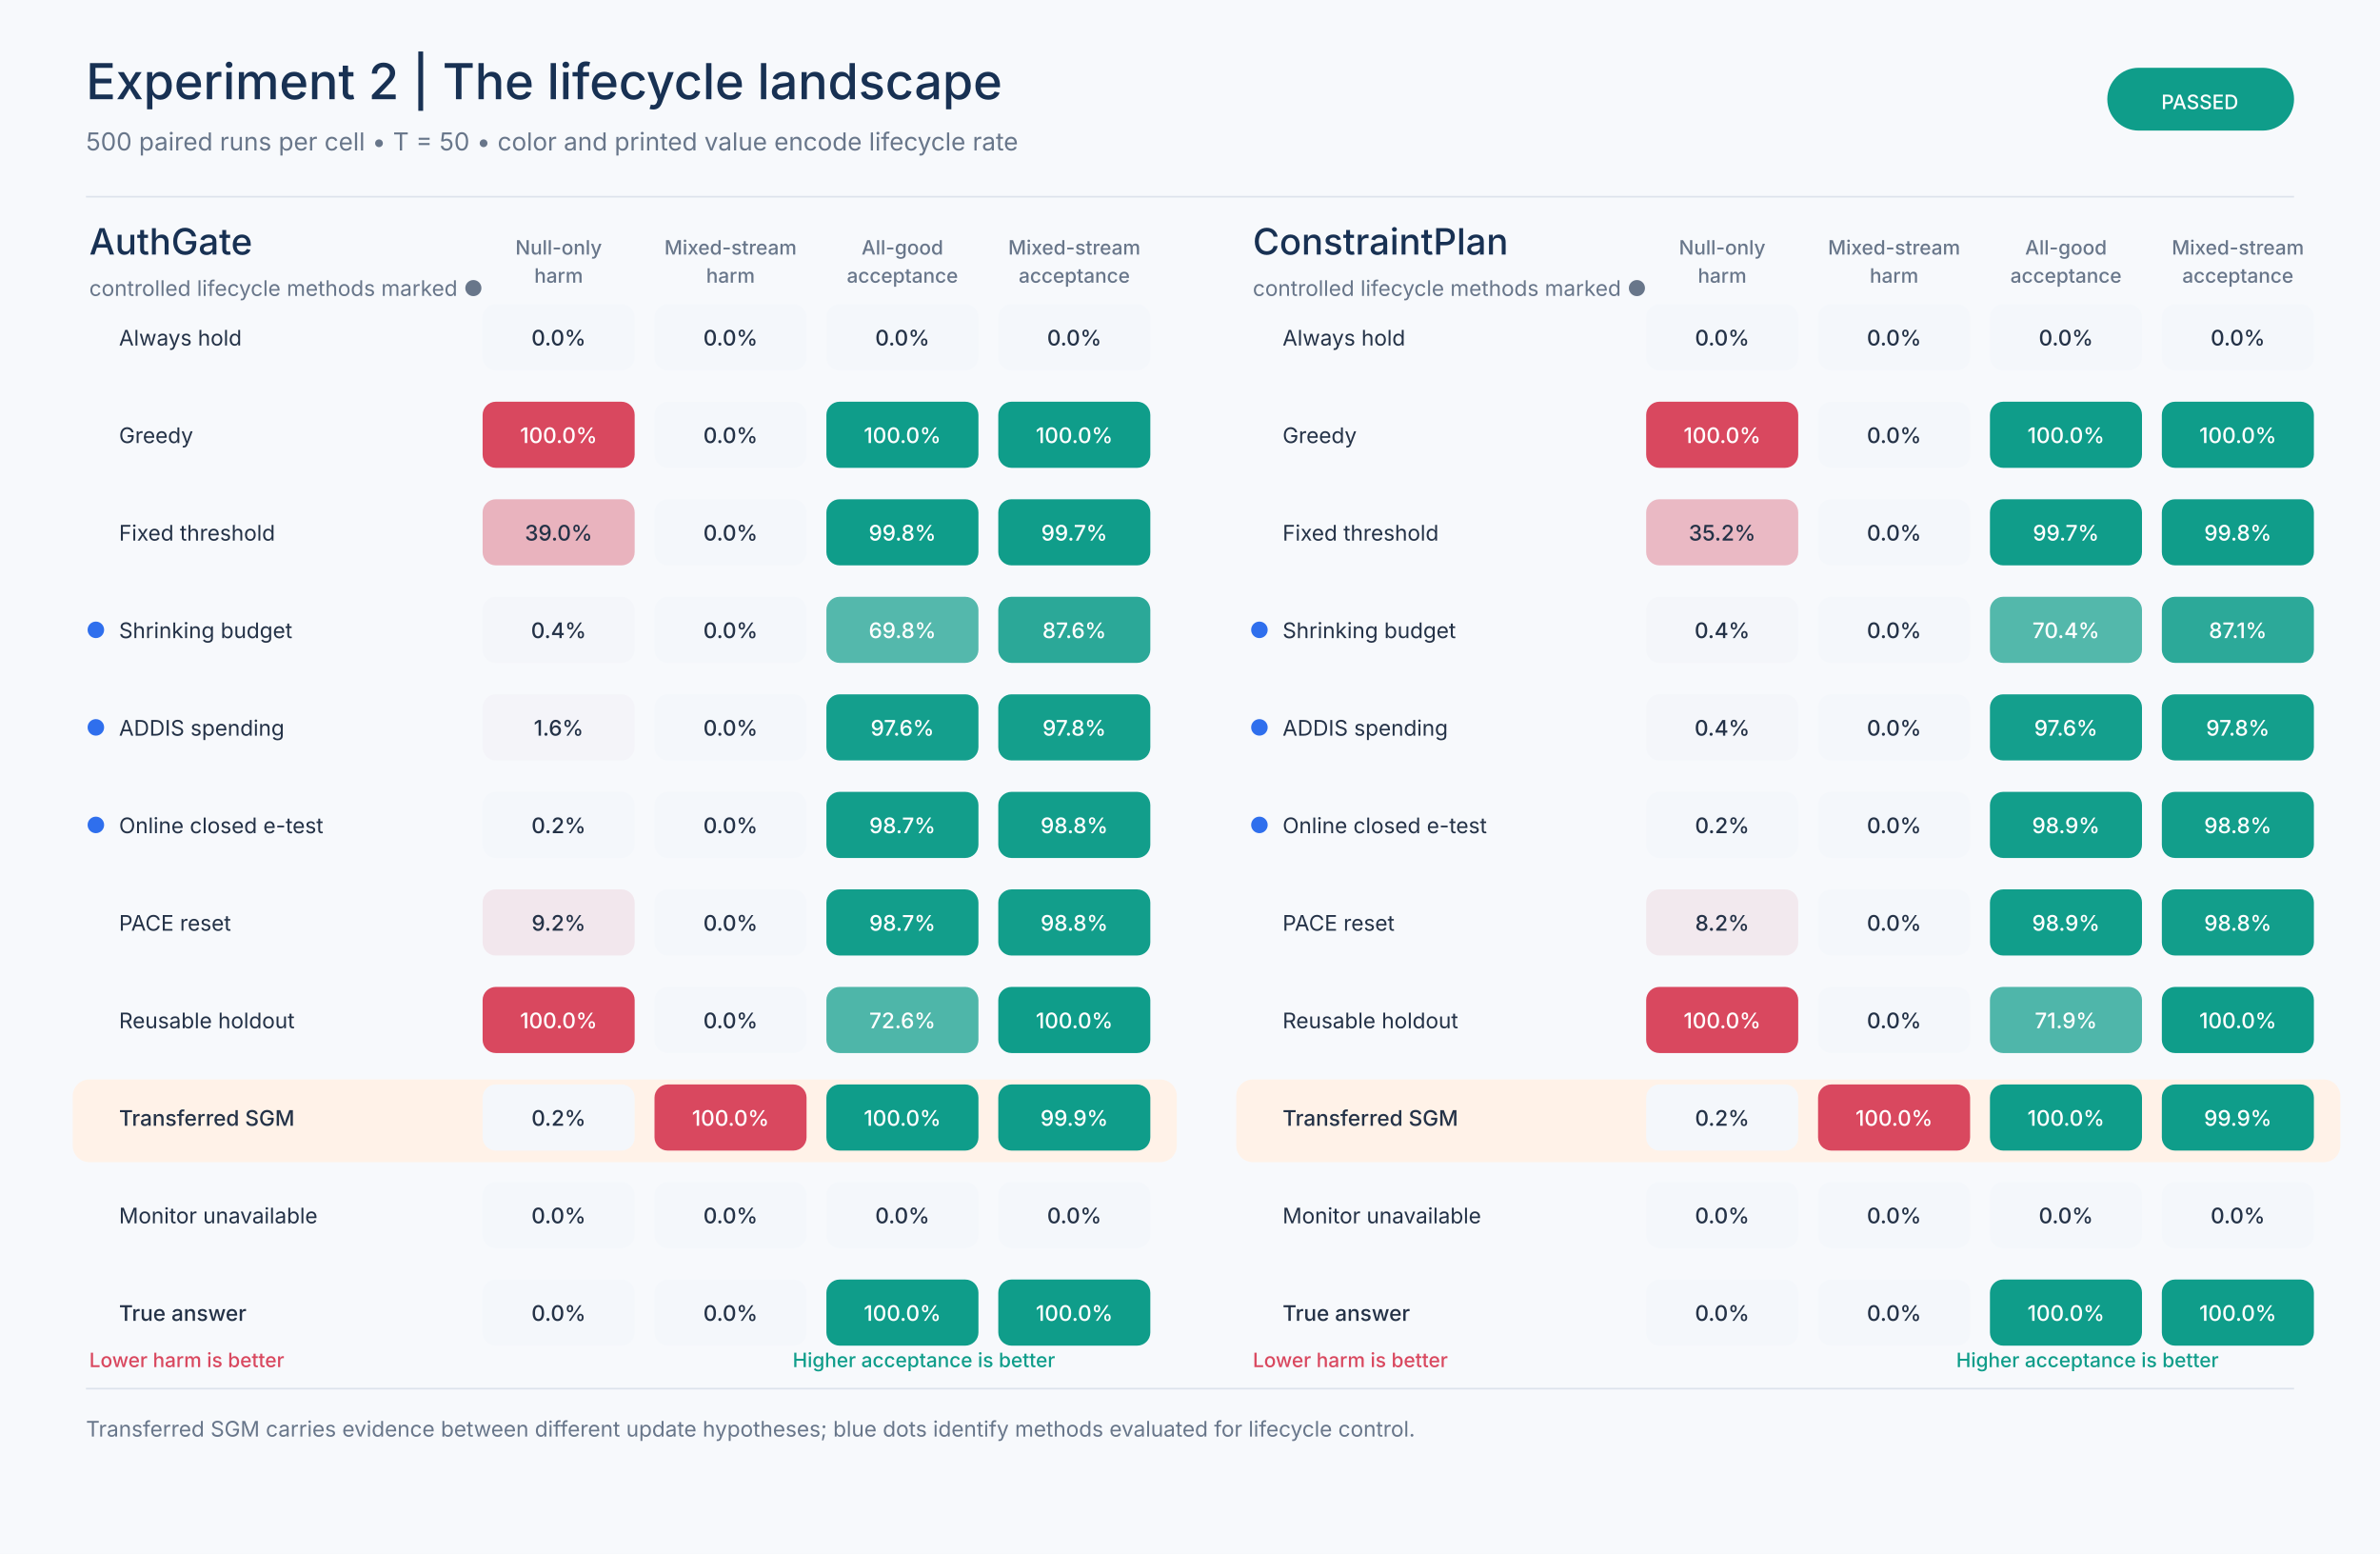
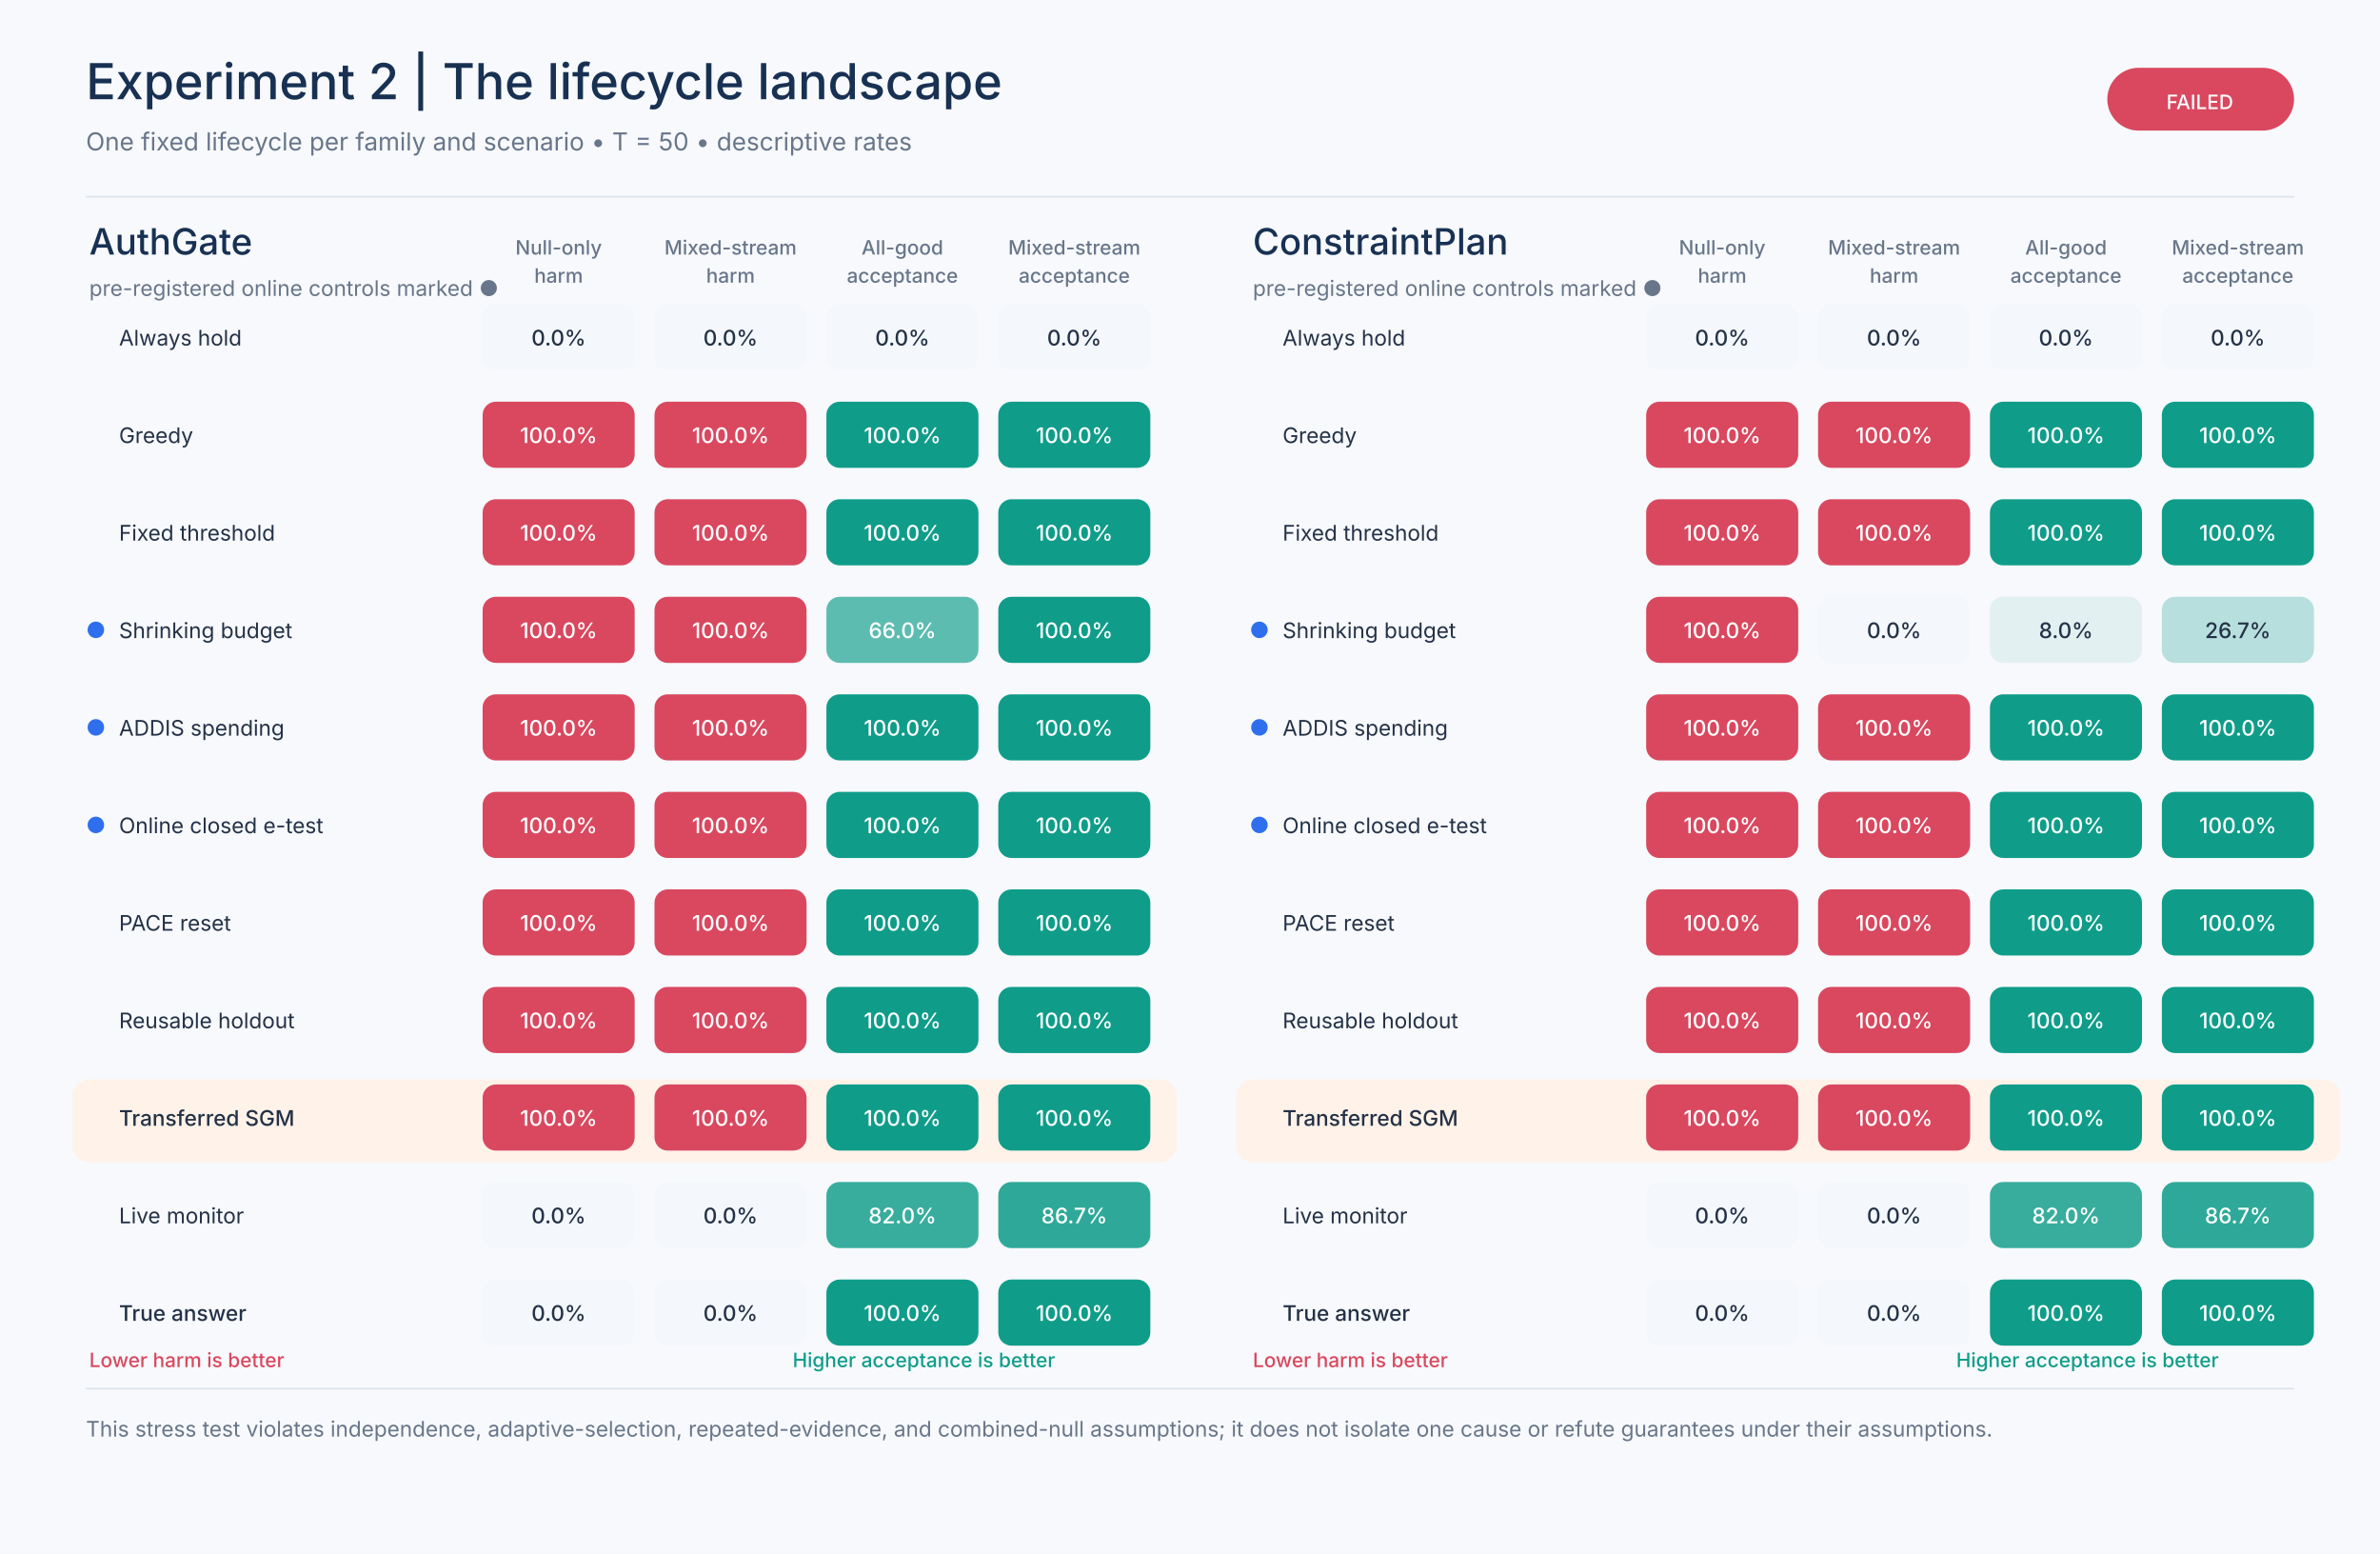
<svg xmlns="http://www.w3.org/2000/svg" width="1440" height="940" viewBox="0 0 1440 940" role="img" aria-labelledby="title description">
  <rect width="1440" height="940" fill="#F7F9FC" />
  <style>text{font-family:-apple-system,BlinkMacSystemFont,"Segoe UI",sans-serif;font-variant-numeric:tabular-nums}</style>
  <text x="52.0" y="60.0" font-size="30" font-weight="500" fill="#183153" text-anchor="start">Experiment 2  |  The lifecycle landscape</text>
-   <text x="52.0" y="91.0" font-size="15" font-weight="400" fill="#68768A" text-anchor="start">500 paired runs per cell  •  T = 50  •  color and printed value encode lifecycle rate</text>
-   <rect x="1275.0" y="41.0" width="113.0" height="38.0" rx="19.0" fill="#0F9D8A" />
-   <text x="1331.0" y="66.0" font-size="12" font-weight="500" fill="#FFFFFF" text-anchor="middle">PASSED</text>
+   <text x="52.0" y="91.0" font-size="15" font-weight="400" fill="#68768A" text-anchor="start">One fixed lifecycle per family and scenario  •  T = 50  •  descriptive rates</text>
+   <rect x="1275.0" y="41.0" width="113.0" height="38.0" rx="19.0" fill="#D9485F" />
+   <text x="1331.0" y="66.0" font-size="12" font-weight="500" fill="#FFFFFF" text-anchor="middle">FAILED</text>
  <line x1="52.0" y1="119.0" x2="1388.0" y2="119.0" stroke="#DDE3EC" stroke-width="1" />
  <text x="54.0" y="154.0" font-size="22" font-weight="500" fill="#183153" text-anchor="start">AuthGate</text>
-   <text x="54.0" y="179.0" font-size="13" font-weight="400" fill="#68768A" text-anchor="start">controlled lifecycle methods marked ●</text>
+   <text x="54.0" y="179.0" font-size="13" font-weight="400" fill="#68768A" text-anchor="start">pre-registered online controls marked ●</text>
  <text x="338.0" y="154.0" font-size="12" font-weight="500" fill="#68768A" text-anchor="middle">Null-only</text>
  <text x="338.0" y="171.0" font-size="12" font-weight="500" fill="#68768A" text-anchor="middle">harm</text>
  <text x="442.0" y="154.0" font-size="12" font-weight="500" fill="#68768A" text-anchor="middle">Mixed-stream</text>
  <text x="442.0" y="171.0" font-size="12" font-weight="500" fill="#68768A" text-anchor="middle">harm</text>
  <text x="546.0" y="154.0" font-size="12" font-weight="500" fill="#68768A" text-anchor="middle">All-good</text>
  <text x="546.0" y="171.0" font-size="12" font-weight="500" fill="#68768A" text-anchor="middle">acceptance</text>
  <text x="650.0" y="154.0" font-size="12" font-weight="500" fill="#68768A" text-anchor="middle">Mixed-stream</text>
  <text x="650.0" y="171.0" font-size="12" font-weight="500" fill="#68768A" text-anchor="middle">acceptance</text>
  <text x="72.0" y="209.0" font-size="13" font-weight="400" fill="#243247" text-anchor="start">Always hold</text>
  <rect x="292.0" y="184.0" width="92.0" height="40.0" rx="8.0" fill="#F4F7FB" />
  <text x="338.0" y="209.0" font-size="13" font-weight="500" fill="#243247" text-anchor="middle">0.0%</text>
  <rect x="396.0" y="184.0" width="92.0" height="40.0" rx="8.0" fill="#F4F7FB" />
  <text x="442.0" y="209.0" font-size="13" font-weight="500" fill="#243247" text-anchor="middle">0.0%</text>
  <rect x="500.0" y="184.0" width="92.0" height="40.0" rx="8.0" fill="#F4F7FB" />
  <text x="546.0" y="209.0" font-size="13" font-weight="500" fill="#243247" text-anchor="middle">0.0%</text>
  <rect x="604.0" y="184.0" width="92.0" height="40.0" rx="8.0" fill="#F4F7FB" />
  <text x="650.0" y="209.0" font-size="13" font-weight="500" fill="#243247" text-anchor="middle">0.0%</text>
  <text x="72.0" y="268.0" font-size="13" font-weight="400" fill="#243247" text-anchor="start">Greedy</text>
  <rect x="292.0" y="243.0" width="92.0" height="40.0" rx="8.0" fill="#D9485F" />
  <text x="338.0" y="268.0" font-size="13" font-weight="500" fill="#FFFFFF" text-anchor="middle">100.0%</text>
-   <rect x="396.0" y="243.0" width="92.0" height="40.0" rx="8.0" fill="#F4F7FB" />
-   <text x="442.0" y="268.0" font-size="13" font-weight="500" fill="#243247" text-anchor="middle">0.0%</text>
+   <rect x="396.0" y="243.0" width="92.0" height="40.0" rx="8.0" fill="#D9485F" />
+   <text x="442.0" y="268.0" font-size="13" font-weight="500" fill="#FFFFFF" text-anchor="middle">100.0%</text>
  <rect x="500.0" y="243.0" width="92.0" height="40.0" rx="8.0" fill="#0F9D8A" />
  <text x="546.0" y="268.0" font-size="13" font-weight="500" fill="#FFFFFF" text-anchor="middle">100.0%</text>
  <rect x="604.0" y="243.0" width="92.0" height="40.0" rx="8.0" fill="#0F9D8A" />
  <text x="650.0" y="268.0" font-size="13" font-weight="500" fill="#FFFFFF" text-anchor="middle">100.0%</text>
  <text x="72.0" y="327.0" font-size="13" font-weight="400" fill="#243247" text-anchor="start">Fixed threshold</text>
-   <rect x="292.0" y="302.0" width="92.0" height="40.0" rx="8.0" fill="#E9B3BE" />
-   <text x="338.0" y="327.0" font-size="13" font-weight="500" fill="#243247" text-anchor="middle">39.0%</text>
-   <rect x="396.0" y="302.0" width="92.0" height="40.0" rx="8.0" fill="#F4F7FB" />
-   <text x="442.0" y="327.0" font-size="13" font-weight="500" fill="#243247" text-anchor="middle">0.0%</text>
+   <rect x="292.0" y="302.0" width="92.0" height="40.0" rx="8.0" fill="#D9485F" />
+   <text x="338.0" y="327.0" font-size="13" font-weight="500" fill="#FFFFFF" text-anchor="middle">100.0%</text>
+   <rect x="396.0" y="302.0" width="92.0" height="40.0" rx="8.0" fill="#D9485F" />
+   <text x="442.0" y="327.0" font-size="13" font-weight="500" fill="#FFFFFF" text-anchor="middle">100.0%</text>
  <rect x="500.0" y="302.0" width="92.0" height="40.0" rx="8.0" fill="#0F9D8A" />
-   <text x="546.0" y="327.0" font-size="13" font-weight="500" fill="#FFFFFF" text-anchor="middle">99.8%</text>
-   <rect x="604.0" y="302.0" width="92.0" height="40.0" rx="8.0" fill="#109D8A" />
-   <text x="650.0" y="327.0" font-size="13" font-weight="500" fill="#FFFFFF" text-anchor="middle">99.7%</text>
+   <text x="546.0" y="327.0" font-size="13" font-weight="500" fill="#FFFFFF" text-anchor="middle">100.0%</text>
+   <rect x="604.0" y="302.0" width="92.0" height="40.0" rx="8.0" fill="#0F9D8A" />
+   <text x="650.0" y="327.0" font-size="13" font-weight="500" fill="#FFFFFF" text-anchor="middle">100.0%</text>
  <circle cx="58.0" cy="381.0" r="5.0" fill="#2F6FED" stroke="none" stroke-width="0" />
  <text x="72.0" y="386.0" font-size="13" font-weight="400" fill="#243247" text-anchor="start">Shrinking budget</text>
-   <rect x="292.0" y="361.0" width="92.0" height="40.0" rx="8.0" fill="#F4F6FA" />
-   <text x="338.0" y="386.0" font-size="13" font-weight="500" fill="#243247" text-anchor="middle">0.4%</text>
-   <rect x="396.0" y="361.0" width="92.0" height="40.0" rx="8.0" fill="#F4F7FB" />
-   <text x="442.0" y="386.0" font-size="13" font-weight="500" fill="#243247" text-anchor="middle">0.0%</text>
-   <rect x="500.0" y="361.0" width="92.0" height="40.0" rx="8.0" fill="#54B8AC" />
-   <text x="546.0" y="386.0" font-size="13" font-weight="500" fill="#FFFFFF" text-anchor="middle">69.8%</text>
-   <rect x="604.0" y="361.0" width="92.0" height="40.0" rx="8.0" fill="#2BA898" />
-   <text x="650.0" y="386.0" font-size="13" font-weight="500" fill="#FFFFFF" text-anchor="middle">87.6%</text>
+   <rect x="292.0" y="361.0" width="92.0" height="40.0" rx="8.0" fill="#D9485F" />
+   <text x="338.0" y="386.0" font-size="13" font-weight="500" fill="#FFFFFF" text-anchor="middle">100.0%</text>
+   <rect x="396.0" y="361.0" width="92.0" height="40.0" rx="8.0" fill="#D9485F" />
+   <text x="442.0" y="386.0" font-size="13" font-weight="500" fill="#FFFFFF" text-anchor="middle">100.0%</text>
+   <rect x="500.0" y="361.0" width="92.0" height="40.0" rx="8.0" fill="#5DBCB0" />
+   <text x="546.0" y="386.0" font-size="13" font-weight="500" fill="#FFFFFF" text-anchor="middle">66.0%</text>
+   <rect x="604.0" y="361.0" width="92.0" height="40.0" rx="8.0" fill="#0F9D8A" />
+   <text x="650.0" y="386.0" font-size="13" font-weight="500" fill="#FFFFFF" text-anchor="middle">100.0%</text>
  <circle cx="58.0" cy="440.0" r="5.0" fill="#2F6FED" stroke="none" stroke-width="0" />
  <text x="72.0" y="445.0" font-size="13" font-weight="400" fill="#243247" text-anchor="start">ADDIS spending</text>
-   <rect x="292.0" y="420.0" width="92.0" height="40.0" rx="8.0" fill="#F4F4F9" />
-   <text x="338.0" y="445.0" font-size="13" font-weight="500" fill="#243247" text-anchor="middle">1.6%</text>
-   <rect x="396.0" y="420.0" width="92.0" height="40.0" rx="8.0" fill="#F4F7FB" />
-   <text x="442.0" y="445.0" font-size="13" font-weight="500" fill="#243247" text-anchor="middle">0.0%</text>
-   <rect x="500.0" y="420.0" width="92.0" height="40.0" rx="8.0" fill="#149F8D" />
-   <text x="546.0" y="445.0" font-size="13" font-weight="500" fill="#FFFFFF" text-anchor="middle">97.6%</text>
-   <rect x="604.0" y="420.0" width="92.0" height="40.0" rx="8.0" fill="#149F8C" />
-   <text x="650.0" y="445.0" font-size="13" font-weight="500" fill="#FFFFFF" text-anchor="middle">97.8%</text>
+   <rect x="292.0" y="420.0" width="92.0" height="40.0" rx="8.0" fill="#D9485F" />
+   <text x="338.0" y="445.0" font-size="13" font-weight="500" fill="#FFFFFF" text-anchor="middle">100.0%</text>
+   <rect x="396.0" y="420.0" width="92.0" height="40.0" rx="8.0" fill="#D9485F" />
+   <text x="442.0" y="445.0" font-size="13" font-weight="500" fill="#FFFFFF" text-anchor="middle">100.0%</text>
+   <rect x="500.0" y="420.0" width="92.0" height="40.0" rx="8.0" fill="#0F9D8A" />
+   <text x="546.0" y="445.0" font-size="13" font-weight="500" fill="#FFFFFF" text-anchor="middle">100.0%</text>
+   <rect x="604.0" y="420.0" width="92.0" height="40.0" rx="8.0" fill="#0F9D8A" />
+   <text x="650.0" y="445.0" font-size="13" font-weight="500" fill="#FFFFFF" text-anchor="middle">100.0%</text>
  <circle cx="58.0" cy="499.0" r="5.0" fill="#2F6FED" stroke="none" stroke-width="0" />
  <text x="72.0" y="504.0" font-size="13" font-weight="400" fill="#243247" text-anchor="start">Online closed e-test</text>
-   <rect x="292.0" y="479.0" width="92.0" height="40.0" rx="8.0" fill="#F4F7FB" />
-   <text x="338.0" y="504.0" font-size="13" font-weight="500" fill="#243247" text-anchor="middle">0.2%</text>
-   <rect x="396.0" y="479.0" width="92.0" height="40.0" rx="8.0" fill="#F4F7FB" />
-   <text x="442.0" y="504.0" font-size="13" font-weight="500" fill="#243247" text-anchor="middle">0.0%</text>
-   <rect x="500.0" y="479.0" width="92.0" height="40.0" rx="8.0" fill="#129E8B" />
-   <text x="546.0" y="504.0" font-size="13" font-weight="500" fill="#FFFFFF" text-anchor="middle">98.7%</text>
-   <rect x="604.0" y="479.0" width="92.0" height="40.0" rx="8.0" fill="#129E8B" />
-   <text x="650.0" y="504.0" font-size="13" font-weight="500" fill="#FFFFFF" text-anchor="middle">98.8%</text>
+   <rect x="292.0" y="479.0" width="92.0" height="40.0" rx="8.0" fill="#D9485F" />
+   <text x="338.0" y="504.0" font-size="13" font-weight="500" fill="#FFFFFF" text-anchor="middle">100.0%</text>
+   <rect x="396.0" y="479.0" width="92.0" height="40.0" rx="8.0" fill="#D9485F" />
+   <text x="442.0" y="504.0" font-size="13" font-weight="500" fill="#FFFFFF" text-anchor="middle">100.0%</text>
+   <rect x="500.0" y="479.0" width="92.0" height="40.0" rx="8.0" fill="#0F9D8A" />
+   <text x="546.0" y="504.0" font-size="13" font-weight="500" fill="#FFFFFF" text-anchor="middle">100.0%</text>
+   <rect x="604.0" y="479.0" width="92.0" height="40.0" rx="8.0" fill="#0F9D8A" />
+   <text x="650.0" y="504.0" font-size="13" font-weight="500" fill="#FFFFFF" text-anchor="middle">100.0%</text>
  <text x="72.0" y="563.0" font-size="13" font-weight="400" fill="#243247" text-anchor="start">PACE reset</text>
-   <rect x="292.0" y="538.0" width="92.0" height="40.0" rx="8.0" fill="#F2E7ED" />
-   <text x="338.0" y="563.0" font-size="13" font-weight="500" fill="#243247" text-anchor="middle">9.2%</text>
-   <rect x="396.0" y="538.0" width="92.0" height="40.0" rx="8.0" fill="#F4F7FB" />
-   <text x="442.0" y="563.0" font-size="13" font-weight="500" fill="#243247" text-anchor="middle">0.0%</text>
-   <rect x="500.0" y="538.0" width="92.0" height="40.0" rx="8.0" fill="#129E8B" />
-   <text x="546.0" y="563.0" font-size="13" font-weight="500" fill="#FFFFFF" text-anchor="middle">98.7%</text>
-   <rect x="604.0" y="538.0" width="92.0" height="40.0" rx="8.0" fill="#129E8B" />
-   <text x="650.0" y="563.0" font-size="13" font-weight="500" fill="#FFFFFF" text-anchor="middle">98.8%</text>
+   <rect x="292.0" y="538.0" width="92.0" height="40.0" rx="8.0" fill="#D9485F" />
+   <text x="338.0" y="563.0" font-size="13" font-weight="500" fill="#FFFFFF" text-anchor="middle">100.0%</text>
+   <rect x="396.0" y="538.0" width="92.0" height="40.0" rx="8.0" fill="#D9485F" />
+   <text x="442.0" y="563.0" font-size="13" font-weight="500" fill="#FFFFFF" text-anchor="middle">100.0%</text>
+   <rect x="500.0" y="538.0" width="92.0" height="40.0" rx="8.0" fill="#0F9D8A" />
+   <text x="546.0" y="563.0" font-size="13" font-weight="500" fill="#FFFFFF" text-anchor="middle">100.0%</text>
+   <rect x="604.0" y="538.0" width="92.0" height="40.0" rx="8.0" fill="#0F9D8A" />
+   <text x="650.0" y="563.0" font-size="13" font-weight="500" fill="#FFFFFF" text-anchor="middle">100.0%</text>
  <text x="72.0" y="622.0" font-size="13" font-weight="400" fill="#243247" text-anchor="start">Reusable holdout</text>
  <rect x="292.0" y="597.0" width="92.0" height="40.0" rx="8.0" fill="#D9485F" />
  <text x="338.0" y="622.0" font-size="13" font-weight="500" fill="#FFFFFF" text-anchor="middle">100.0%</text>
-   <rect x="396.0" y="597.0" width="92.0" height="40.0" rx="8.0" fill="#F4F7FB" />
-   <text x="442.0" y="622.0" font-size="13" font-weight="500" fill="#243247" text-anchor="middle">0.0%</text>
-   <rect x="500.0" y="597.0" width="92.0" height="40.0" rx="8.0" fill="#4EB6A9" />
-   <text x="546.0" y="622.0" font-size="13" font-weight="500" fill="#FFFFFF" text-anchor="middle">72.6%</text>
+   <rect x="396.0" y="597.0" width="92.0" height="40.0" rx="8.0" fill="#D9485F" />
+   <text x="442.0" y="622.0" font-size="13" font-weight="500" fill="#FFFFFF" text-anchor="middle">100.0%</text>
+   <rect x="500.0" y="597.0" width="92.0" height="40.0" rx="8.0" fill="#0F9D8A" />
+   <text x="546.0" y="622.0" font-size="13" font-weight="500" fill="#FFFFFF" text-anchor="middle">100.0%</text>
  <rect x="604.0" y="597.0" width="92.0" height="40.0" rx="8.0" fill="#0F9D8A" />
  <text x="650.0" y="622.0" font-size="13" font-weight="500" fill="#FFFFFF" text-anchor="middle">100.0%</text>
  <rect x="44.0" y="653.0" width="668.0" height="50.0" rx="10.0" fill="#FFF2E8" />
  <text x="72.0" y="681.0" font-size="13" font-weight="500" fill="#243247" text-anchor="start">Transferred SGM</text>
-   <rect x="292.0" y="656.0" width="92.0" height="40.0" rx="8.0" fill="#F4F7FB" />
-   <text x="338.0" y="681.0" font-size="13" font-weight="500" fill="#243247" text-anchor="middle">0.2%</text>
+   <rect x="292.0" y="656.0" width="92.0" height="40.0" rx="8.0" fill="#D9485F" />
+   <text x="338.0" y="681.0" font-size="13" font-weight="500" fill="#FFFFFF" text-anchor="middle">100.0%</text>
  <rect x="396.0" y="656.0" width="92.0" height="40.0" rx="8.0" fill="#D9485F" />
  <text x="442.0" y="681.0" font-size="13" font-weight="500" fill="#FFFFFF" text-anchor="middle">100.0%</text>
  <rect x="500.0" y="656.0" width="92.0" height="40.0" rx="8.0" fill="#0F9D8A" />
  <text x="546.0" y="681.0" font-size="13" font-weight="500" fill="#FFFFFF" text-anchor="middle">100.0%</text>
  <rect x="604.0" y="656.0" width="92.0" height="40.0" rx="8.0" fill="#0F9D8A" />
-   <text x="650.0" y="681.0" font-size="13" font-weight="500" fill="#FFFFFF" text-anchor="middle">99.9%</text>
-   <text x="72.0" y="740.0" font-size="13" font-weight="400" fill="#243247" text-anchor="start">Monitor unavailable</text>
+   <text x="650.0" y="681.0" font-size="13" font-weight="500" fill="#FFFFFF" text-anchor="middle">100.0%</text>
+   <text x="72.0" y="740.0" font-size="13" font-weight="400" fill="#243247" text-anchor="start">Live monitor</text>
  <rect x="292.0" y="715.0" width="92.0" height="40.0" rx="8.0" fill="#F4F7FB" />
  <text x="338.0" y="740.0" font-size="13" font-weight="500" fill="#243247" text-anchor="middle">0.0%</text>
  <rect x="396.0" y="715.0" width="92.0" height="40.0" rx="8.0" fill="#F4F7FB" />
  <text x="442.0" y="740.0" font-size="13" font-weight="500" fill="#243247" text-anchor="middle">0.0%</text>
-   <rect x="500.0" y="715.0" width="92.0" height="40.0" rx="8.0" fill="#F4F7FB" />
-   <text x="546.0" y="740.0" font-size="13" font-weight="500" fill="#243247" text-anchor="middle">0.0%</text>
-   <rect x="604.0" y="715.0" width="92.0" height="40.0" rx="8.0" fill="#F4F7FB" />
-   <text x="650.0" y="740.0" font-size="13" font-weight="500" fill="#243247" text-anchor="middle">0.0%</text>
+   <rect x="500.0" y="715.0" width="92.0" height="40.0" rx="8.0" fill="#38AD9E" />
+   <text x="546.0" y="740.0" font-size="13" font-weight="500" fill="#FFFFFF" text-anchor="middle">82.0%</text>
+   <rect x="604.0" y="715.0" width="92.0" height="40.0" rx="8.0" fill="#2EA999" />
+   <text x="650.0" y="740.0" font-size="13" font-weight="500" fill="#FFFFFF" text-anchor="middle">86.7%</text>
  <text x="72.0" y="799.0" font-size="13" font-weight="500" fill="#243247" text-anchor="start">True answer</text>
  <rect x="292.0" y="774.0" width="92.0" height="40.0" rx="8.0" fill="#F4F7FB" />
  <text x="338.0" y="799.0" font-size="13" font-weight="500" fill="#243247" text-anchor="middle">0.0%</text>
  <rect x="396.0" y="774.0" width="92.0" height="40.0" rx="8.0" fill="#F4F7FB" />
  <text x="442.0" y="799.0" font-size="13" font-weight="500" fill="#243247" text-anchor="middle">0.0%</text>
  <rect x="500.0" y="774.0" width="92.0" height="40.0" rx="8.0" fill="#0F9D8A" />
  <text x="546.0" y="799.0" font-size="13" font-weight="500" fill="#FFFFFF" text-anchor="middle">100.0%</text>
  <rect x="604.0" y="774.0" width="92.0" height="40.0" rx="8.0" fill="#0F9D8A" />
  <text x="650.0" y="799.0" font-size="13" font-weight="500" fill="#FFFFFF" text-anchor="middle">100.0%</text>
  <text x="54.0" y="827.0" font-size="12" font-weight="500" fill="#D9485F" text-anchor="start">Lower harm is better</text>
  <text x="559.0" y="827.0" font-size="12" font-weight="500" fill="#0F9D8A" text-anchor="middle">Higher acceptance is better</text>
  <text x="758.0" y="154.0" font-size="22" font-weight="500" fill="#183153" text-anchor="start">ConstraintPlan</text>
-   <text x="758.0" y="179.0" font-size="13" font-weight="400" fill="#68768A" text-anchor="start">controlled lifecycle methods marked ●</text>
+   <text x="758.0" y="179.0" font-size="13" font-weight="400" fill="#68768A" text-anchor="start">pre-registered online controls marked ●</text>
  <text x="1042.0" y="154.0" font-size="12" font-weight="500" fill="#68768A" text-anchor="middle">Null-only</text>
  <text x="1042.0" y="171.0" font-size="12" font-weight="500" fill="#68768A" text-anchor="middle">harm</text>
  <text x="1146.0" y="154.0" font-size="12" font-weight="500" fill="#68768A" text-anchor="middle">Mixed-stream</text>
  <text x="1146.0" y="171.0" font-size="12" font-weight="500" fill="#68768A" text-anchor="middle">harm</text>
  <text x="1250.0" y="154.0" font-size="12" font-weight="500" fill="#68768A" text-anchor="middle">All-good</text>
  <text x="1250.0" y="171.0" font-size="12" font-weight="500" fill="#68768A" text-anchor="middle">acceptance</text>
  <text x="1354.0" y="154.0" font-size="12" font-weight="500" fill="#68768A" text-anchor="middle">Mixed-stream</text>
  <text x="1354.0" y="171.0" font-size="12" font-weight="500" fill="#68768A" text-anchor="middle">acceptance</text>
  <text x="776.0" y="209.0" font-size="13" font-weight="400" fill="#243247" text-anchor="start">Always hold</text>
  <rect x="996.0" y="184.0" width="92.0" height="40.0" rx="8.0" fill="#F4F7FB" />
  <text x="1042.0" y="209.0" font-size="13" font-weight="500" fill="#243247" text-anchor="middle">0.0%</text>
  <rect x="1100.0" y="184.0" width="92.0" height="40.0" rx="8.0" fill="#F4F7FB" />
  <text x="1146.0" y="209.0" font-size="13" font-weight="500" fill="#243247" text-anchor="middle">0.0%</text>
  <rect x="1204.0" y="184.0" width="92.0" height="40.0" rx="8.0" fill="#F4F7FB" />
  <text x="1250.0" y="209.0" font-size="13" font-weight="500" fill="#243247" text-anchor="middle">0.0%</text>
  <rect x="1308.0" y="184.0" width="92.0" height="40.0" rx="8.0" fill="#F4F7FB" />
  <text x="1354.0" y="209.0" font-size="13" font-weight="500" fill="#243247" text-anchor="middle">0.0%</text>
  <text x="776.0" y="268.0" font-size="13" font-weight="400" fill="#243247" text-anchor="start">Greedy</text>
  <rect x="996.0" y="243.0" width="92.0" height="40.0" rx="8.0" fill="#D9485F" />
  <text x="1042.0" y="268.0" font-size="13" font-weight="500" fill="#FFFFFF" text-anchor="middle">100.0%</text>
-   <rect x="1100.0" y="243.0" width="92.0" height="40.0" rx="8.0" fill="#F4F7FB" />
-   <text x="1146.0" y="268.0" font-size="13" font-weight="500" fill="#243247" text-anchor="middle">0.0%</text>
+   <rect x="1100.0" y="243.0" width="92.0" height="40.0" rx="8.0" fill="#D9485F" />
+   <text x="1146.0" y="268.0" font-size="13" font-weight="500" fill="#FFFFFF" text-anchor="middle">100.0%</text>
  <rect x="1204.0" y="243.0" width="92.0" height="40.0" rx="8.0" fill="#0F9D8A" />
  <text x="1250.0" y="268.0" font-size="13" font-weight="500" fill="#FFFFFF" text-anchor="middle">100.0%</text>
  <rect x="1308.0" y="243.0" width="92.0" height="40.0" rx="8.0" fill="#0F9D8A" />
  <text x="1354.0" y="268.0" font-size="13" font-weight="500" fill="#FFFFFF" text-anchor="middle">100.0%</text>
  <text x="776.0" y="327.0" font-size="13" font-weight="400" fill="#243247" text-anchor="start">Fixed threshold</text>
-   <rect x="996.0" y="302.0" width="92.0" height="40.0" rx="8.0" fill="#EAB9C4" />
-   <text x="1042.0" y="327.0" font-size="13" font-weight="500" fill="#243247" text-anchor="middle">35.2%</text>
-   <rect x="1100.0" y="302.0" width="92.0" height="40.0" rx="8.0" fill="#F4F7FB" />
-   <text x="1146.0" y="327.0" font-size="13" font-weight="500" fill="#243247" text-anchor="middle">0.0%</text>
-   <rect x="1204.0" y="302.0" width="92.0" height="40.0" rx="8.0" fill="#109D8A" />
-   <text x="1250.0" y="327.0" font-size="13" font-weight="500" fill="#FFFFFF" text-anchor="middle">99.7%</text>
-   <rect x="1308.0" y="302.0" width="92.0" height="40.0" rx="8.0" fill="#109D8A" />
-   <text x="1354.0" y="327.0" font-size="13" font-weight="500" fill="#FFFFFF" text-anchor="middle">99.8%</text>
+   <rect x="996.0" y="302.0" width="92.0" height="40.0" rx="8.0" fill="#D9485F" />
+   <text x="1042.0" y="327.0" font-size="13" font-weight="500" fill="#FFFFFF" text-anchor="middle">100.0%</text>
+   <rect x="1100.0" y="302.0" width="92.0" height="40.0" rx="8.0" fill="#D9485F" />
+   <text x="1146.0" y="327.0" font-size="13" font-weight="500" fill="#FFFFFF" text-anchor="middle">100.0%</text>
+   <rect x="1204.0" y="302.0" width="92.0" height="40.0" rx="8.0" fill="#0F9D8A" />
+   <text x="1250.0" y="327.0" font-size="13" font-weight="500" fill="#FFFFFF" text-anchor="middle">100.0%</text>
+   <rect x="1308.0" y="302.0" width="92.0" height="40.0" rx="8.0" fill="#0F9D8A" />
+   <text x="1354.0" y="327.0" font-size="13" font-weight="500" fill="#FFFFFF" text-anchor="middle">100.0%</text>
  <circle cx="762.0" cy="381.0" r="5.0" fill="#2F6FED" stroke="none" stroke-width="0" />
  <text x="776.0" y="386.0" font-size="13" font-weight="400" fill="#243247" text-anchor="start">Shrinking budget</text>
-   <rect x="996.0" y="361.0" width="92.0" height="40.0" rx="8.0" fill="#F4F6FA" />
-   <text x="1042.0" y="386.0" font-size="13" font-weight="500" fill="#243247" text-anchor="middle">0.4%</text>
+   <rect x="996.0" y="361.0" width="92.0" height="40.0" rx="8.0" fill="#D9485F" />
+   <text x="1042.0" y="386.0" font-size="13" font-weight="500" fill="#FFFFFF" text-anchor="middle">100.0%</text>
  <rect x="1100.0" y="361.0" width="92.0" height="40.0" rx="8.0" fill="#F4F7FB" />
  <text x="1146.0" y="386.0" font-size="13" font-weight="500" fill="#243247" text-anchor="middle">0.0%</text>
-   <rect x="1204.0" y="361.0" width="92.0" height="40.0" rx="8.0" fill="#53B8AB" />
-   <text x="1250.0" y="386.0" font-size="13" font-weight="500" fill="#FFFFFF" text-anchor="middle">70.4%</text>
-   <rect x="1308.0" y="361.0" width="92.0" height="40.0" rx="8.0" fill="#2CA999" />
-   <text x="1354.0" y="386.0" font-size="13" font-weight="500" fill="#FFFFFF" text-anchor="middle">87.1%</text>
+   <rect x="1204.0" y="361.0" width="92.0" height="40.0" rx="8.0" fill="#E2F0F2" />
+   <text x="1250.0" y="386.0" font-size="13" font-weight="500" fill="#243247" text-anchor="middle">8.0%</text>
+   <rect x="1308.0" y="361.0" width="92.0" height="40.0" rx="8.0" fill="#B7DFDD" />
+   <text x="1354.0" y="386.0" font-size="13" font-weight="500" fill="#243247" text-anchor="middle">26.7%</text>
  <circle cx="762.0" cy="440.0" r="5.0" fill="#2F6FED" stroke="none" stroke-width="0" />
  <text x="776.0" y="445.0" font-size="13" font-weight="400" fill="#243247" text-anchor="start">ADDIS spending</text>
-   <rect x="996.0" y="420.0" width="92.0" height="40.0" rx="8.0" fill="#F4F6FA" />
-   <text x="1042.0" y="445.0" font-size="13" font-weight="500" fill="#243247" text-anchor="middle">0.4%</text>
-   <rect x="1100.0" y="420.0" width="92.0" height="40.0" rx="8.0" fill="#F4F7FB" />
-   <text x="1146.0" y="445.0" font-size="13" font-weight="500" fill="#243247" text-anchor="middle">0.0%</text>
-   <rect x="1204.0" y="420.0" width="92.0" height="40.0" rx="8.0" fill="#149F8D" />
-   <text x="1250.0" y="445.0" font-size="13" font-weight="500" fill="#FFFFFF" text-anchor="middle">97.6%</text>
-   <rect x="1308.0" y="420.0" width="92.0" height="40.0" rx="8.0" fill="#149F8C" />
-   <text x="1354.0" y="445.0" font-size="13" font-weight="500" fill="#FFFFFF" text-anchor="middle">97.8%</text>
+   <rect x="996.0" y="420.0" width="92.0" height="40.0" rx="8.0" fill="#D9485F" />
+   <text x="1042.0" y="445.0" font-size="13" font-weight="500" fill="#FFFFFF" text-anchor="middle">100.0%</text>
+   <rect x="1100.0" y="420.0" width="92.0" height="40.0" rx="8.0" fill="#D9485F" />
+   <text x="1146.0" y="445.0" font-size="13" font-weight="500" fill="#FFFFFF" text-anchor="middle">100.0%</text>
+   <rect x="1204.0" y="420.0" width="92.0" height="40.0" rx="8.0" fill="#0F9D8A" />
+   <text x="1250.0" y="445.0" font-size="13" font-weight="500" fill="#FFFFFF" text-anchor="middle">100.0%</text>
+   <rect x="1308.0" y="420.0" width="92.0" height="40.0" rx="8.0" fill="#0F9D8A" />
+   <text x="1354.0" y="445.0" font-size="13" font-weight="500" fill="#FFFFFF" text-anchor="middle">100.0%</text>
  <circle cx="762.0" cy="499.0" r="5.0" fill="#2F6FED" stroke="none" stroke-width="0" />
  <text x="776.0" y="504.0" font-size="13" font-weight="400" fill="#243247" text-anchor="start">Online closed e-test</text>
-   <rect x="996.0" y="479.0" width="92.0" height="40.0" rx="8.0" fill="#F4F7FB" />
-   <text x="1042.0" y="504.0" font-size="13" font-weight="500" fill="#243247" text-anchor="middle">0.2%</text>
-   <rect x="1100.0" y="479.0" width="92.0" height="40.0" rx="8.0" fill="#F4F7FB" />
-   <text x="1146.0" y="504.0" font-size="13" font-weight="500" fill="#243247" text-anchor="middle">0.0%</text>
-   <rect x="1204.0" y="479.0" width="92.0" height="40.0" rx="8.0" fill="#129E8B" />
-   <text x="1250.0" y="504.0" font-size="13" font-weight="500" fill="#FFFFFF" text-anchor="middle">98.9%</text>
-   <rect x="1308.0" y="479.0" width="92.0" height="40.0" rx="8.0" fill="#129E8B" />
-   <text x="1354.0" y="504.0" font-size="13" font-weight="500" fill="#FFFFFF" text-anchor="middle">98.8%</text>
+   <rect x="996.0" y="479.0" width="92.0" height="40.0" rx="8.0" fill="#D9485F" />
+   <text x="1042.0" y="504.0" font-size="13" font-weight="500" fill="#FFFFFF" text-anchor="middle">100.0%</text>
+   <rect x="1100.0" y="479.0" width="92.0" height="40.0" rx="8.0" fill="#D9485F" />
+   <text x="1146.0" y="504.0" font-size="13" font-weight="500" fill="#FFFFFF" text-anchor="middle">100.0%</text>
+   <rect x="1204.0" y="479.0" width="92.0" height="40.0" rx="8.0" fill="#0F9D8A" />
+   <text x="1250.0" y="504.0" font-size="13" font-weight="500" fill="#FFFFFF" text-anchor="middle">100.0%</text>
+   <rect x="1308.0" y="479.0" width="92.0" height="40.0" rx="8.0" fill="#0F9D8A" />
+   <text x="1354.0" y="504.0" font-size="13" font-weight="500" fill="#FFFFFF" text-anchor="middle">100.0%</text>
  <text x="776.0" y="563.0" font-size="13" font-weight="400" fill="#243247" text-anchor="start">PACE reset</text>
-   <rect x="996.0" y="538.0" width="92.0" height="40.0" rx="8.0" fill="#F2E9EE" />
-   <text x="1042.0" y="563.0" font-size="13" font-weight="500" fill="#243247" text-anchor="middle">8.2%</text>
-   <rect x="1100.0" y="538.0" width="92.0" height="40.0" rx="8.0" fill="#F4F7FB" />
-   <text x="1146.0" y="563.0" font-size="13" font-weight="500" fill="#243247" text-anchor="middle">0.0%</text>
-   <rect x="1204.0" y="538.0" width="92.0" height="40.0" rx="8.0" fill="#119E8B" />
-   <text x="1250.0" y="563.0" font-size="13" font-weight="500" fill="#FFFFFF" text-anchor="middle">98.9%</text>
-   <rect x="1308.0" y="538.0" width="92.0" height="40.0" rx="8.0" fill="#129E8B" />
-   <text x="1354.0" y="563.0" font-size="13" font-weight="500" fill="#FFFFFF" text-anchor="middle">98.8%</text>
+   <rect x="996.0" y="538.0" width="92.0" height="40.0" rx="8.0" fill="#D9485F" />
+   <text x="1042.0" y="563.0" font-size="13" font-weight="500" fill="#FFFFFF" text-anchor="middle">100.0%</text>
+   <rect x="1100.0" y="538.0" width="92.0" height="40.0" rx="8.0" fill="#D9485F" />
+   <text x="1146.0" y="563.0" font-size="13" font-weight="500" fill="#FFFFFF" text-anchor="middle">100.0%</text>
+   <rect x="1204.0" y="538.0" width="92.0" height="40.0" rx="8.0" fill="#0F9D8A" />
+   <text x="1250.0" y="563.0" font-size="13" font-weight="500" fill="#FFFFFF" text-anchor="middle">100.0%</text>
+   <rect x="1308.0" y="538.0" width="92.0" height="40.0" rx="8.0" fill="#0F9D8A" />
+   <text x="1354.0" y="563.0" font-size="13" font-weight="500" fill="#FFFFFF" text-anchor="middle">100.0%</text>
  <text x="776.0" y="622.0" font-size="13" font-weight="400" fill="#243247" text-anchor="start">Reusable holdout</text>
  <rect x="996.0" y="597.0" width="92.0" height="40.0" rx="8.0" fill="#D9485F" />
  <text x="1042.0" y="622.0" font-size="13" font-weight="500" fill="#FFFFFF" text-anchor="middle">100.0%</text>
-   <rect x="1100.0" y="597.0" width="92.0" height="40.0" rx="8.0" fill="#F4F7FB" />
-   <text x="1146.0" y="622.0" font-size="13" font-weight="500" fill="#243247" text-anchor="middle">0.0%</text>
-   <rect x="1204.0" y="597.0" width="92.0" height="40.0" rx="8.0" fill="#4FB6AA" />
-   <text x="1250.0" y="622.0" font-size="13" font-weight="500" fill="#FFFFFF" text-anchor="middle">71.9%</text>
+   <rect x="1100.0" y="597.0" width="92.0" height="40.0" rx="8.0" fill="#D9485F" />
+   <text x="1146.0" y="622.0" font-size="13" font-weight="500" fill="#FFFFFF" text-anchor="middle">100.0%</text>
+   <rect x="1204.0" y="597.0" width="92.0" height="40.0" rx="8.0" fill="#0F9D8A" />
+   <text x="1250.0" y="622.0" font-size="13" font-weight="500" fill="#FFFFFF" text-anchor="middle">100.0%</text>
  <rect x="1308.0" y="597.0" width="92.0" height="40.0" rx="8.0" fill="#0F9D8A" />
  <text x="1354.0" y="622.0" font-size="13" font-weight="500" fill="#FFFFFF" text-anchor="middle">100.0%</text>
  <rect x="748.0" y="653.0" width="668.0" height="50.0" rx="10.0" fill="#FFF2E8" />
  <text x="776.0" y="681.0" font-size="13" font-weight="500" fill="#243247" text-anchor="start">Transferred SGM</text>
-   <rect x="996.0" y="656.0" width="92.0" height="40.0" rx="8.0" fill="#F4F7FB" />
-   <text x="1042.0" y="681.0" font-size="13" font-weight="500" fill="#243247" text-anchor="middle">0.2%</text>
+   <rect x="996.0" y="656.0" width="92.0" height="40.0" rx="8.0" fill="#D9485F" />
+   <text x="1042.0" y="681.0" font-size="13" font-weight="500" fill="#FFFFFF" text-anchor="middle">100.0%</text>
  <rect x="1100.0" y="656.0" width="92.0" height="40.0" rx="8.0" fill="#D9485F" />
  <text x="1146.0" y="681.0" font-size="13" font-weight="500" fill="#FFFFFF" text-anchor="middle">100.0%</text>
  <rect x="1204.0" y="656.0" width="92.0" height="40.0" rx="8.0" fill="#0F9D8A" />
  <text x="1250.0" y="681.0" font-size="13" font-weight="500" fill="#FFFFFF" text-anchor="middle">100.0%</text>
  <rect x="1308.0" y="656.0" width="92.0" height="40.0" rx="8.0" fill="#0F9D8A" />
-   <text x="1354.0" y="681.0" font-size="13" font-weight="500" fill="#FFFFFF" text-anchor="middle">99.9%</text>
-   <text x="776.0" y="740.0" font-size="13" font-weight="400" fill="#243247" text-anchor="start">Monitor unavailable</text>
+   <text x="1354.0" y="681.0" font-size="13" font-weight="500" fill="#FFFFFF" text-anchor="middle">100.0%</text>
+   <text x="776.0" y="740.0" font-size="13" font-weight="400" fill="#243247" text-anchor="start">Live monitor</text>
  <rect x="996.0" y="715.0" width="92.0" height="40.0" rx="8.0" fill="#F4F7FB" />
  <text x="1042.0" y="740.0" font-size="13" font-weight="500" fill="#243247" text-anchor="middle">0.0%</text>
  <rect x="1100.0" y="715.0" width="92.0" height="40.0" rx="8.0" fill="#F4F7FB" />
  <text x="1146.0" y="740.0" font-size="13" font-weight="500" fill="#243247" text-anchor="middle">0.0%</text>
-   <rect x="1204.0" y="715.0" width="92.0" height="40.0" rx="8.0" fill="#F4F7FB" />
-   <text x="1250.0" y="740.0" font-size="13" font-weight="500" fill="#243247" text-anchor="middle">0.0%</text>
-   <rect x="1308.0" y="715.0" width="92.0" height="40.0" rx="8.0" fill="#F4F7FB" />
-   <text x="1354.0" y="740.0" font-size="13" font-weight="500" fill="#243247" text-anchor="middle">0.0%</text>
+   <rect x="1204.0" y="715.0" width="92.0" height="40.0" rx="8.0" fill="#38AD9E" />
+   <text x="1250.0" y="740.0" font-size="13" font-weight="500" fill="#FFFFFF" text-anchor="middle">82.0%</text>
+   <rect x="1308.0" y="715.0" width="92.0" height="40.0" rx="8.0" fill="#2EA999" />
+   <text x="1354.0" y="740.0" font-size="13" font-weight="500" fill="#FFFFFF" text-anchor="middle">86.7%</text>
  <text x="776.0" y="799.0" font-size="13" font-weight="500" fill="#243247" text-anchor="start">True answer</text>
  <rect x="996.0" y="774.0" width="92.0" height="40.0" rx="8.0" fill="#F4F7FB" />
  <text x="1042.0" y="799.0" font-size="13" font-weight="500" fill="#243247" text-anchor="middle">0.0%</text>
  <rect x="1100.0" y="774.0" width="92.0" height="40.0" rx="8.0" fill="#F4F7FB" />
  <text x="1146.0" y="799.0" font-size="13" font-weight="500" fill="#243247" text-anchor="middle">0.0%</text>
  <rect x="1204.0" y="774.0" width="92.0" height="40.0" rx="8.0" fill="#0F9D8A" />
  <text x="1250.0" y="799.0" font-size="13" font-weight="500" fill="#FFFFFF" text-anchor="middle">100.0%</text>
  <rect x="1308.0" y="774.0" width="92.0" height="40.0" rx="8.0" fill="#0F9D8A" />
  <text x="1354.0" y="799.0" font-size="13" font-weight="500" fill="#FFFFFF" text-anchor="middle">100.0%</text>
  <text x="758.0" y="827.0" font-size="12" font-weight="500" fill="#D9485F" text-anchor="start">Lower harm is better</text>
  <text x="1263.0" y="827.0" font-size="12" font-weight="500" fill="#0F9D8A" text-anchor="middle">Higher acceptance is better</text>
  <line x1="52.0" y1="840.0" x2="1388.0" y2="840.0" stroke="#DDE3EC" stroke-width="1" />
-   <text x="52.0" y="869.0" font-size="13" font-weight="400" fill="#68768A" text-anchor="start">Transferred SGM carries evidence between different update hypotheses; blue dots identify methods evaluated for lifecycle control.</text>
+   <text x="52.0" y="869.0" font-size="13" font-weight="400" fill="#68768A" text-anchor="start">This stress test violates independence, adaptive-selection, repeated-evidence, and combined-null assumptions; it does not isolate one cause or refute guarantees under their assumptions.</text>
</svg>
